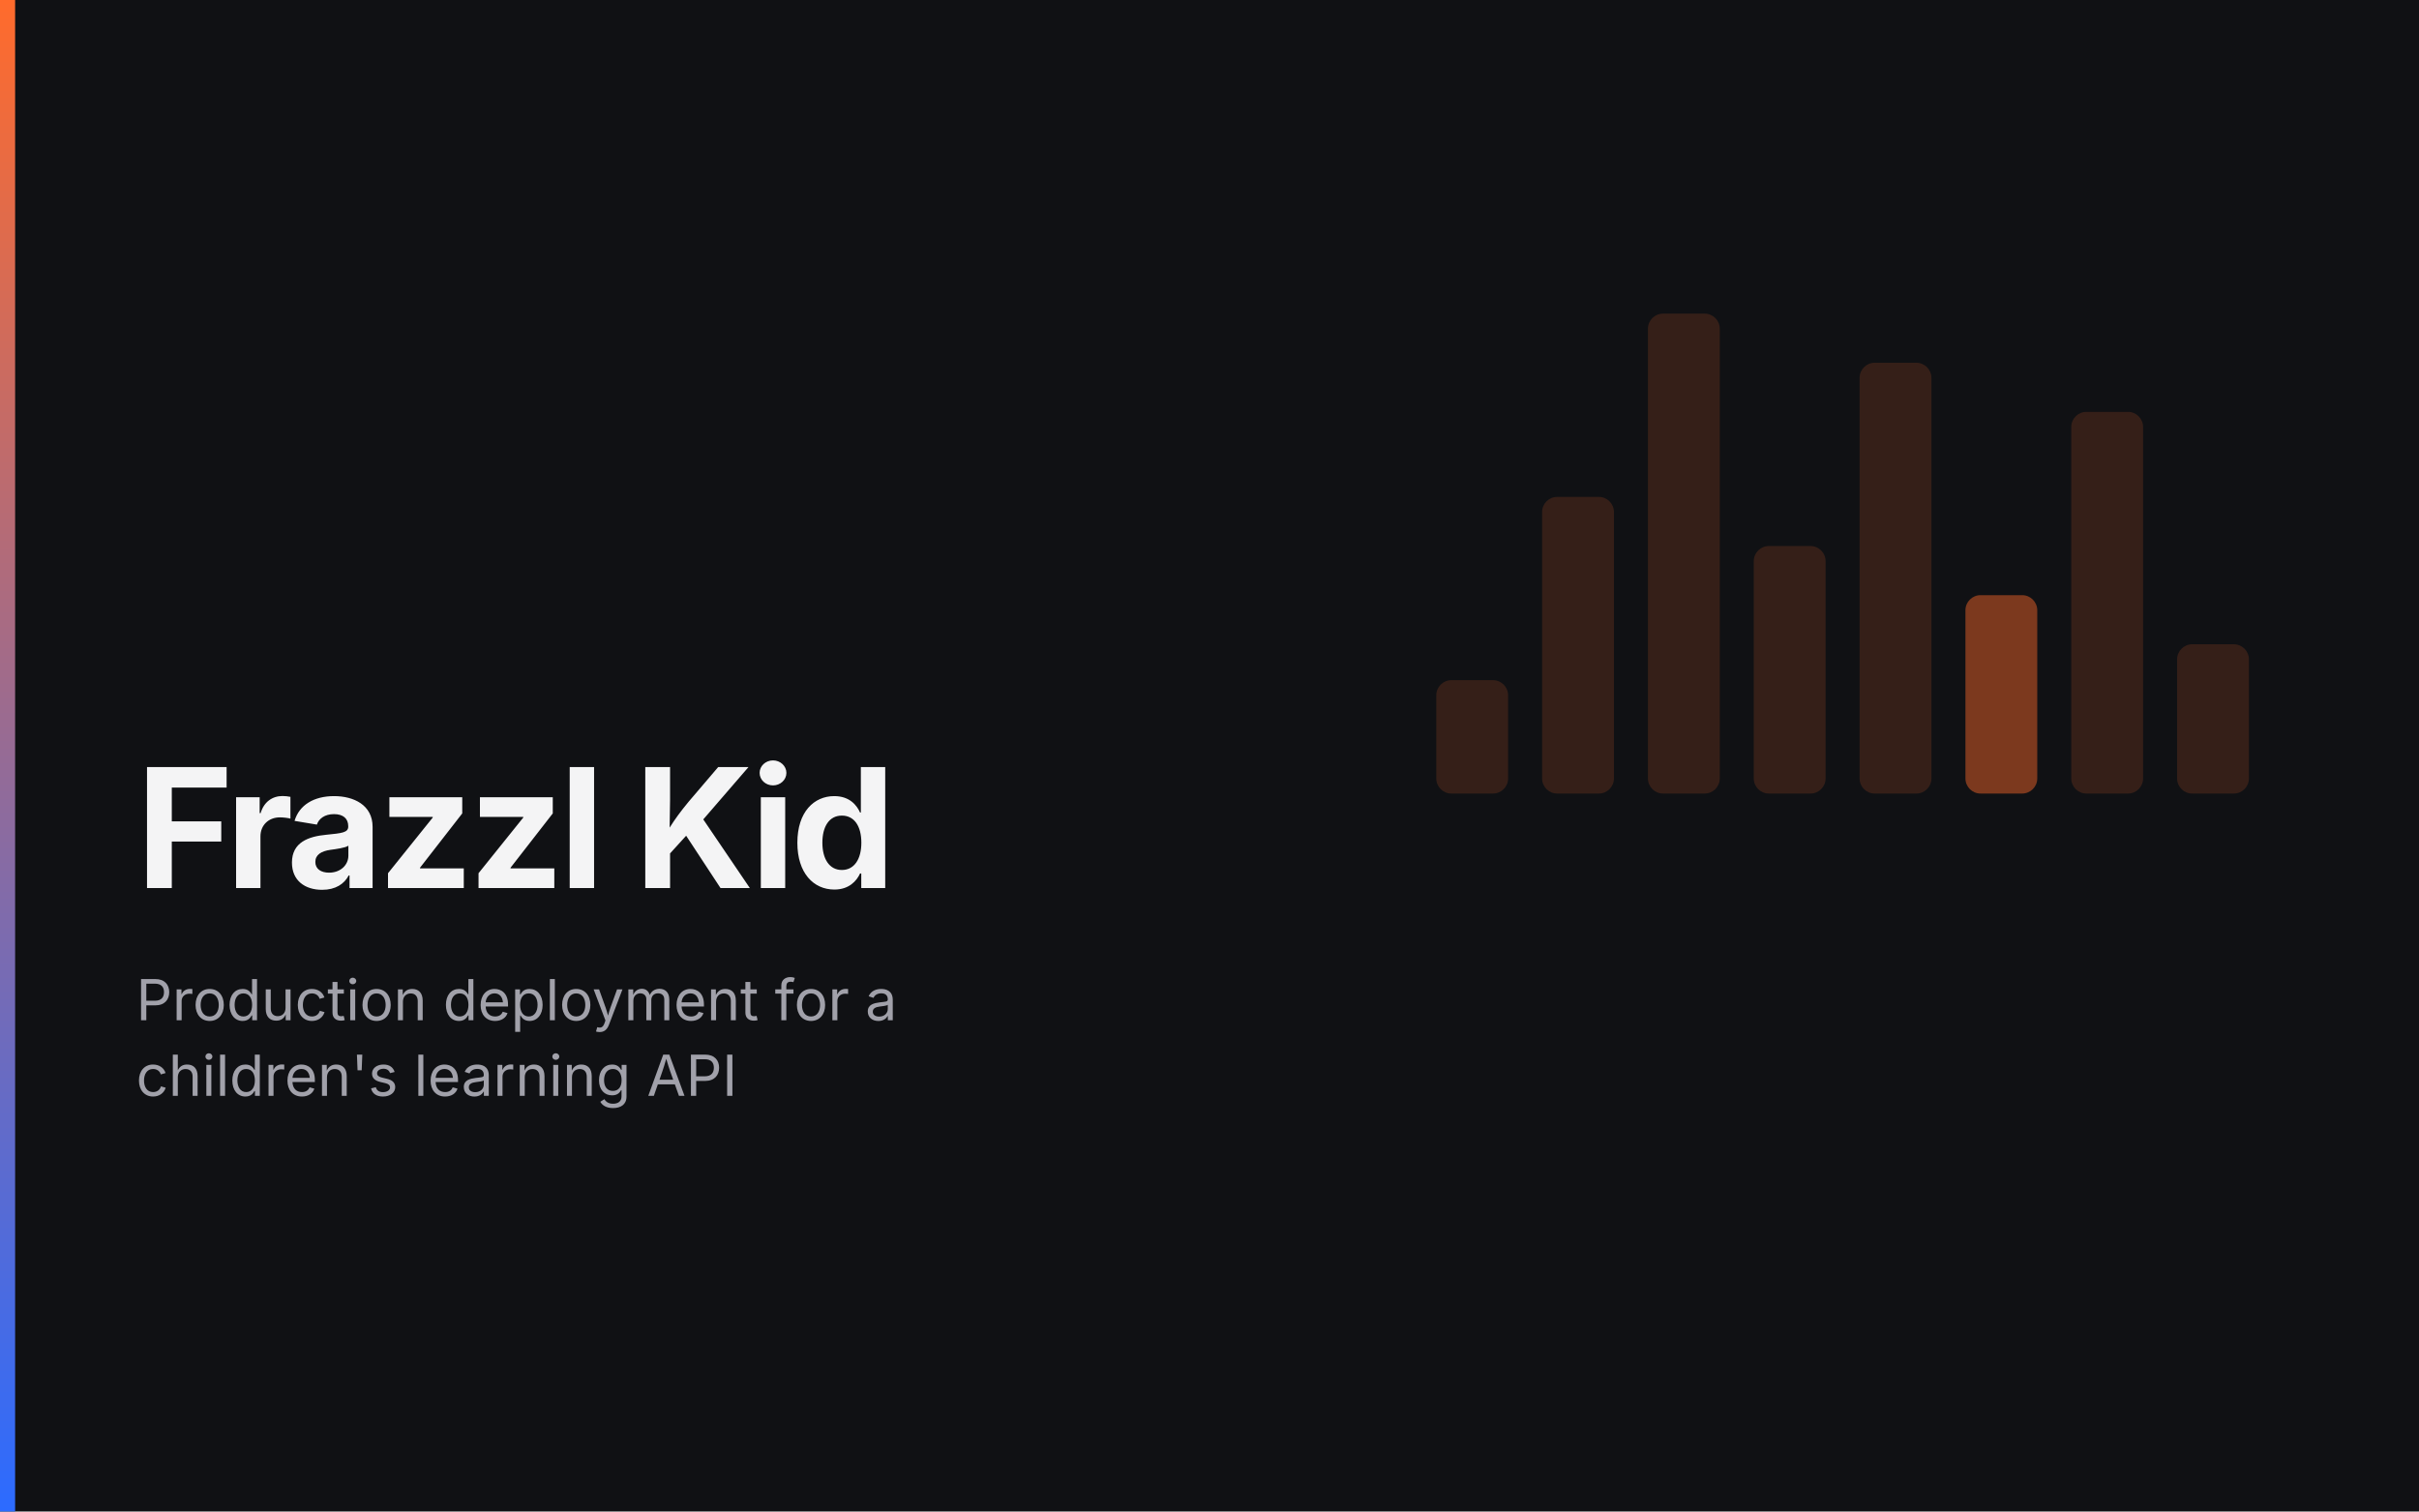
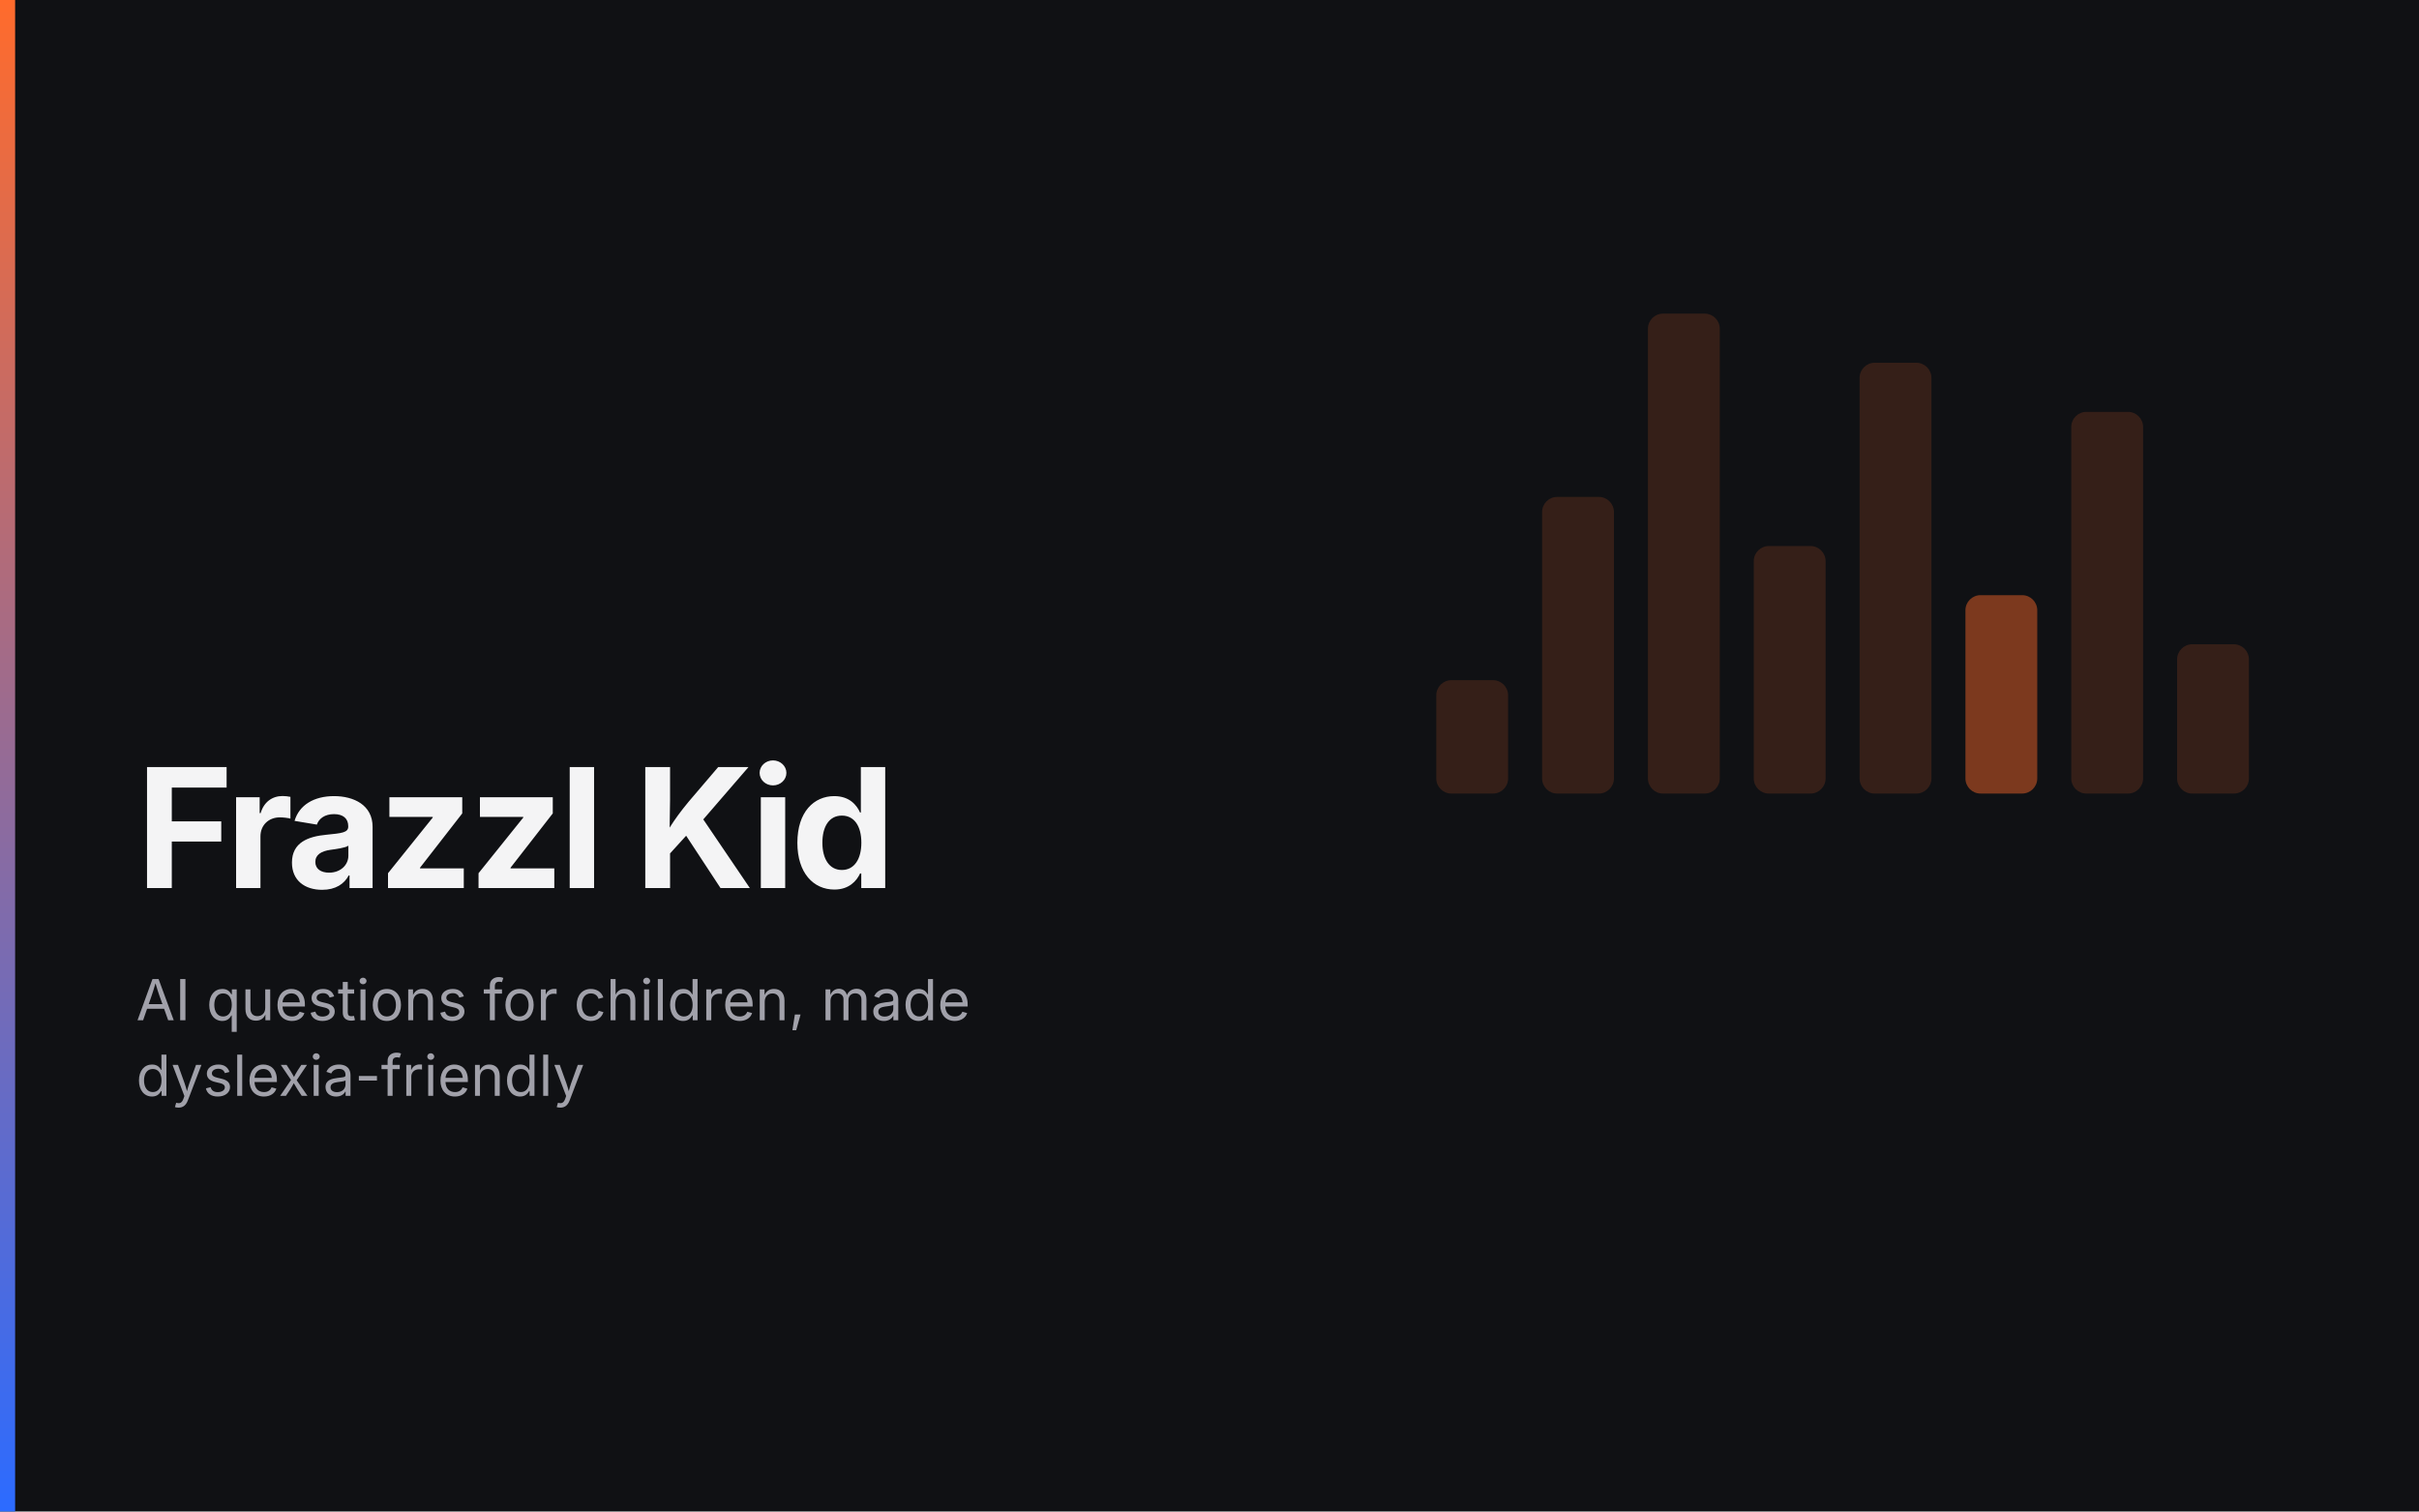
<svg xmlns="http://www.w3.org/2000/svg" width="1280" height="800" viewBox="0 0 1280 800" role="img" aria-label="Frazzl Kid">
  <defs>
    <linearGradient id="edge" x1="0" y1="0" x2="0" y2="1">
      <stop offset="0" stop-color="#ff6b2c" />
      <stop offset="1" stop-color="#2c6bff" />
    </linearGradient>
  </defs>
  <rect width="1280" height="800" fill="#101114" />
  <rect x="0" y="0" width="8" height="800" fill="url(#edge)" />
  <rect x="760" y="360" width="38" height="60" rx="8" fill="#ff6b2c" fill-opacity="0.16" />
  <rect x="816" y="263" width="38" height="157" rx="8" fill="#ff6b2c" fill-opacity="0.16" />
  <rect x="872" y="166" width="38" height="254" rx="8" fill="#ff6b2c" fill-opacity="0.16" />
  <rect x="928" y="289" width="38" height="131" rx="8" fill="#ff6b2c" fill-opacity="0.16" />
  <rect x="984" y="192" width="38" height="228" rx="8" fill="#ff6b2c" fill-opacity="0.16" />
  <rect x="1040" y="315" width="38" height="105" rx="8" fill="#ff6b2c" fill-opacity="0.45" />
  <rect x="1096" y="218" width="38" height="202" rx="8" fill="#ff6b2c" fill-opacity="0.16" />
  <rect x="1152" y="341" width="38" height="79" rx="8" fill="#ff6b2c" fill-opacity="0.16" />
  <text x="72" y="470" font-family="Inter, 'Segoe UI', system-ui, sans-serif" font-size="88" font-weight="700" letter-spacing="-2.5" fill="#F4F4F5">Frazzl Kid</text>
  <text x="72" y="540" font-family="Inter, 'Segoe UI', system-ui, sans-serif" font-size="30" fill="#A1A1AA">
-     <tspan x="72" dy="0">Production deployment for a</tspan>
-     <tspan x="72" dy="40">children's learning API</tspan>
+     <tspan x="72" dy="0">AI questions for children, made</tspan>
+     <tspan x="72" dy="40">dyslexia-friendly</tspan>
  </text>
</svg>
